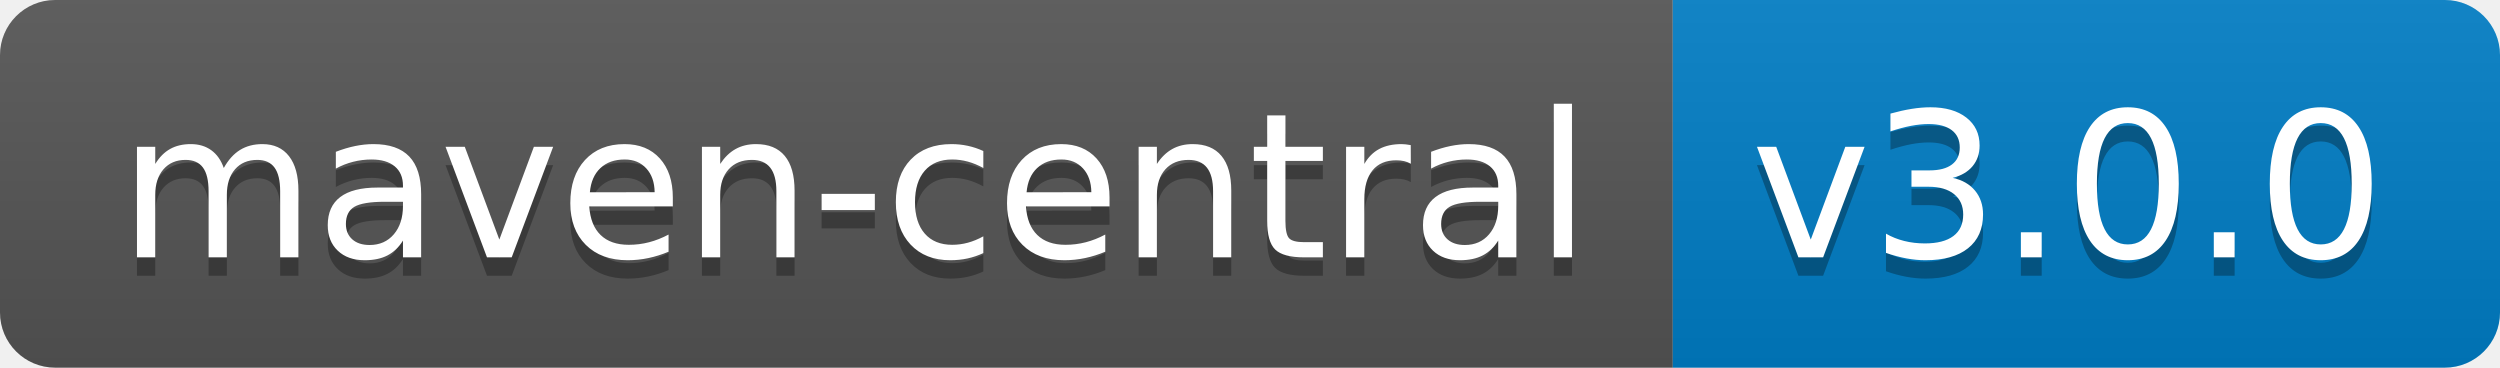
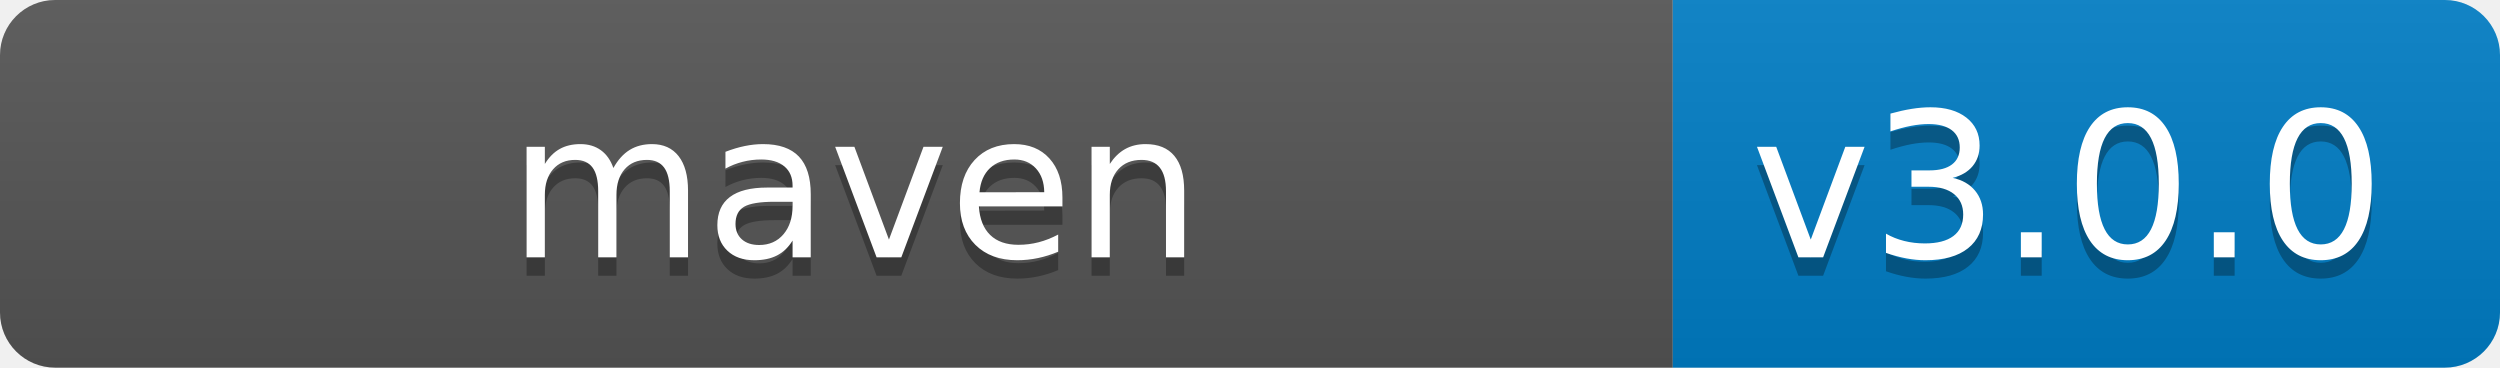
<svg xmlns="http://www.w3.org/2000/svg" width="136" height="20">
  <linearGradient id="s" x2="0" y2="100%">
    <stop offset="0" stop-color="#bbb" stop-opacity=".1" />
    <stop offset="1" stop-opacity=".1" />
  </linearGradient>
  <clipPath id="r">
    <rect width="136" height="20" rx="3" fill="#fff" />
  </clipPath>
  <g clip-path="url(#r)">
    <rect width="91" height="20" fill="#555" />
    <rect x="91" width="45" height="20" fill="#007ec6" />
    <rect width="136" height="20" fill="url(#s)" />
  </g>
  <g fill="#fff" text-anchor="middle" font-family="Verdana,Geneva,DejaVu Sans,sans-serif" text-rendering="geometricPrecision" font-size="110">
-     <text x="465" y="150" fill="#010101" fill-opacity=".3" transform="scale(.1)" textLength="810">maven-central</text>
-     <text x="465" y="140" transform="scale(.1)" textLength="810">maven-central</text>
+     <text x="465" y="150" fill="#010101" fill-opacity=".3" transform="scale(.1)" textLength="810">maven</text>
+     <text x="465" y="140" transform="scale(.1)" textLength="810">maven</text>
    <text x="1125" y="150" fill="#010101" fill-opacity=".3" transform="scale(.1)" textLength="350">v3.0.0</text>
    <text x="1125" y="140" transform="scale(.1)" textLength="350">v3.0.0</text>
  </g>
</svg>
